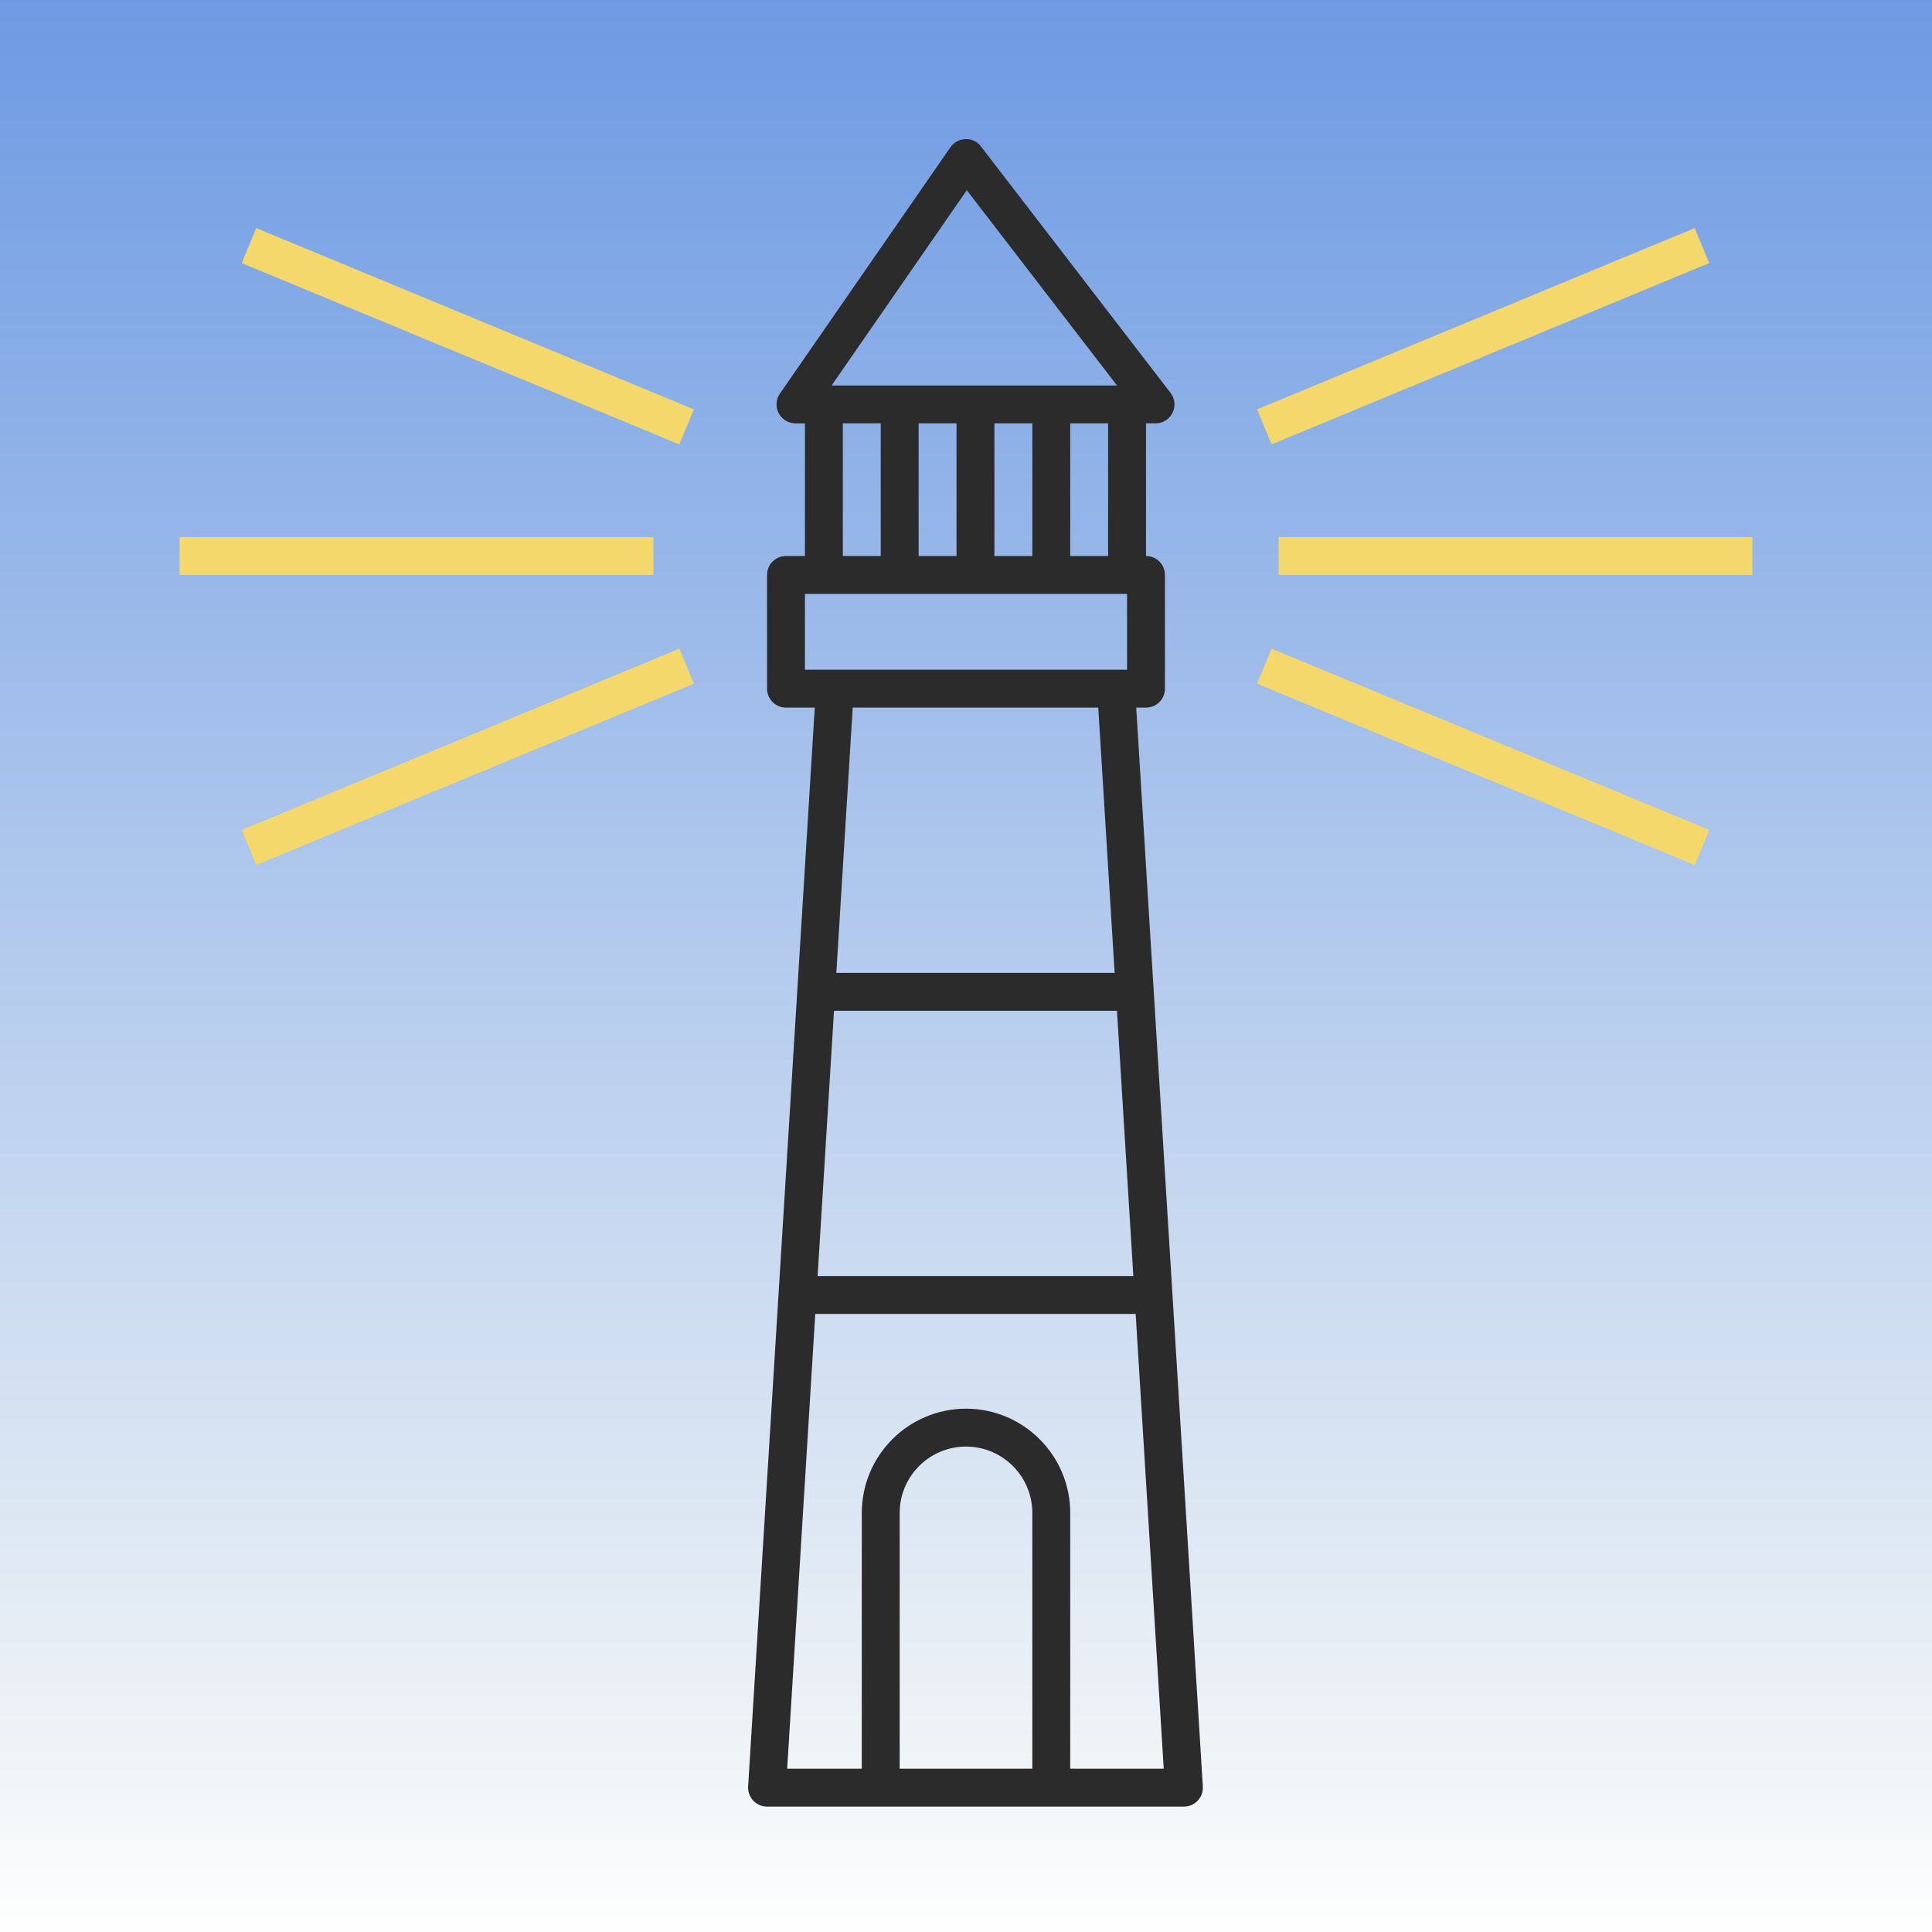
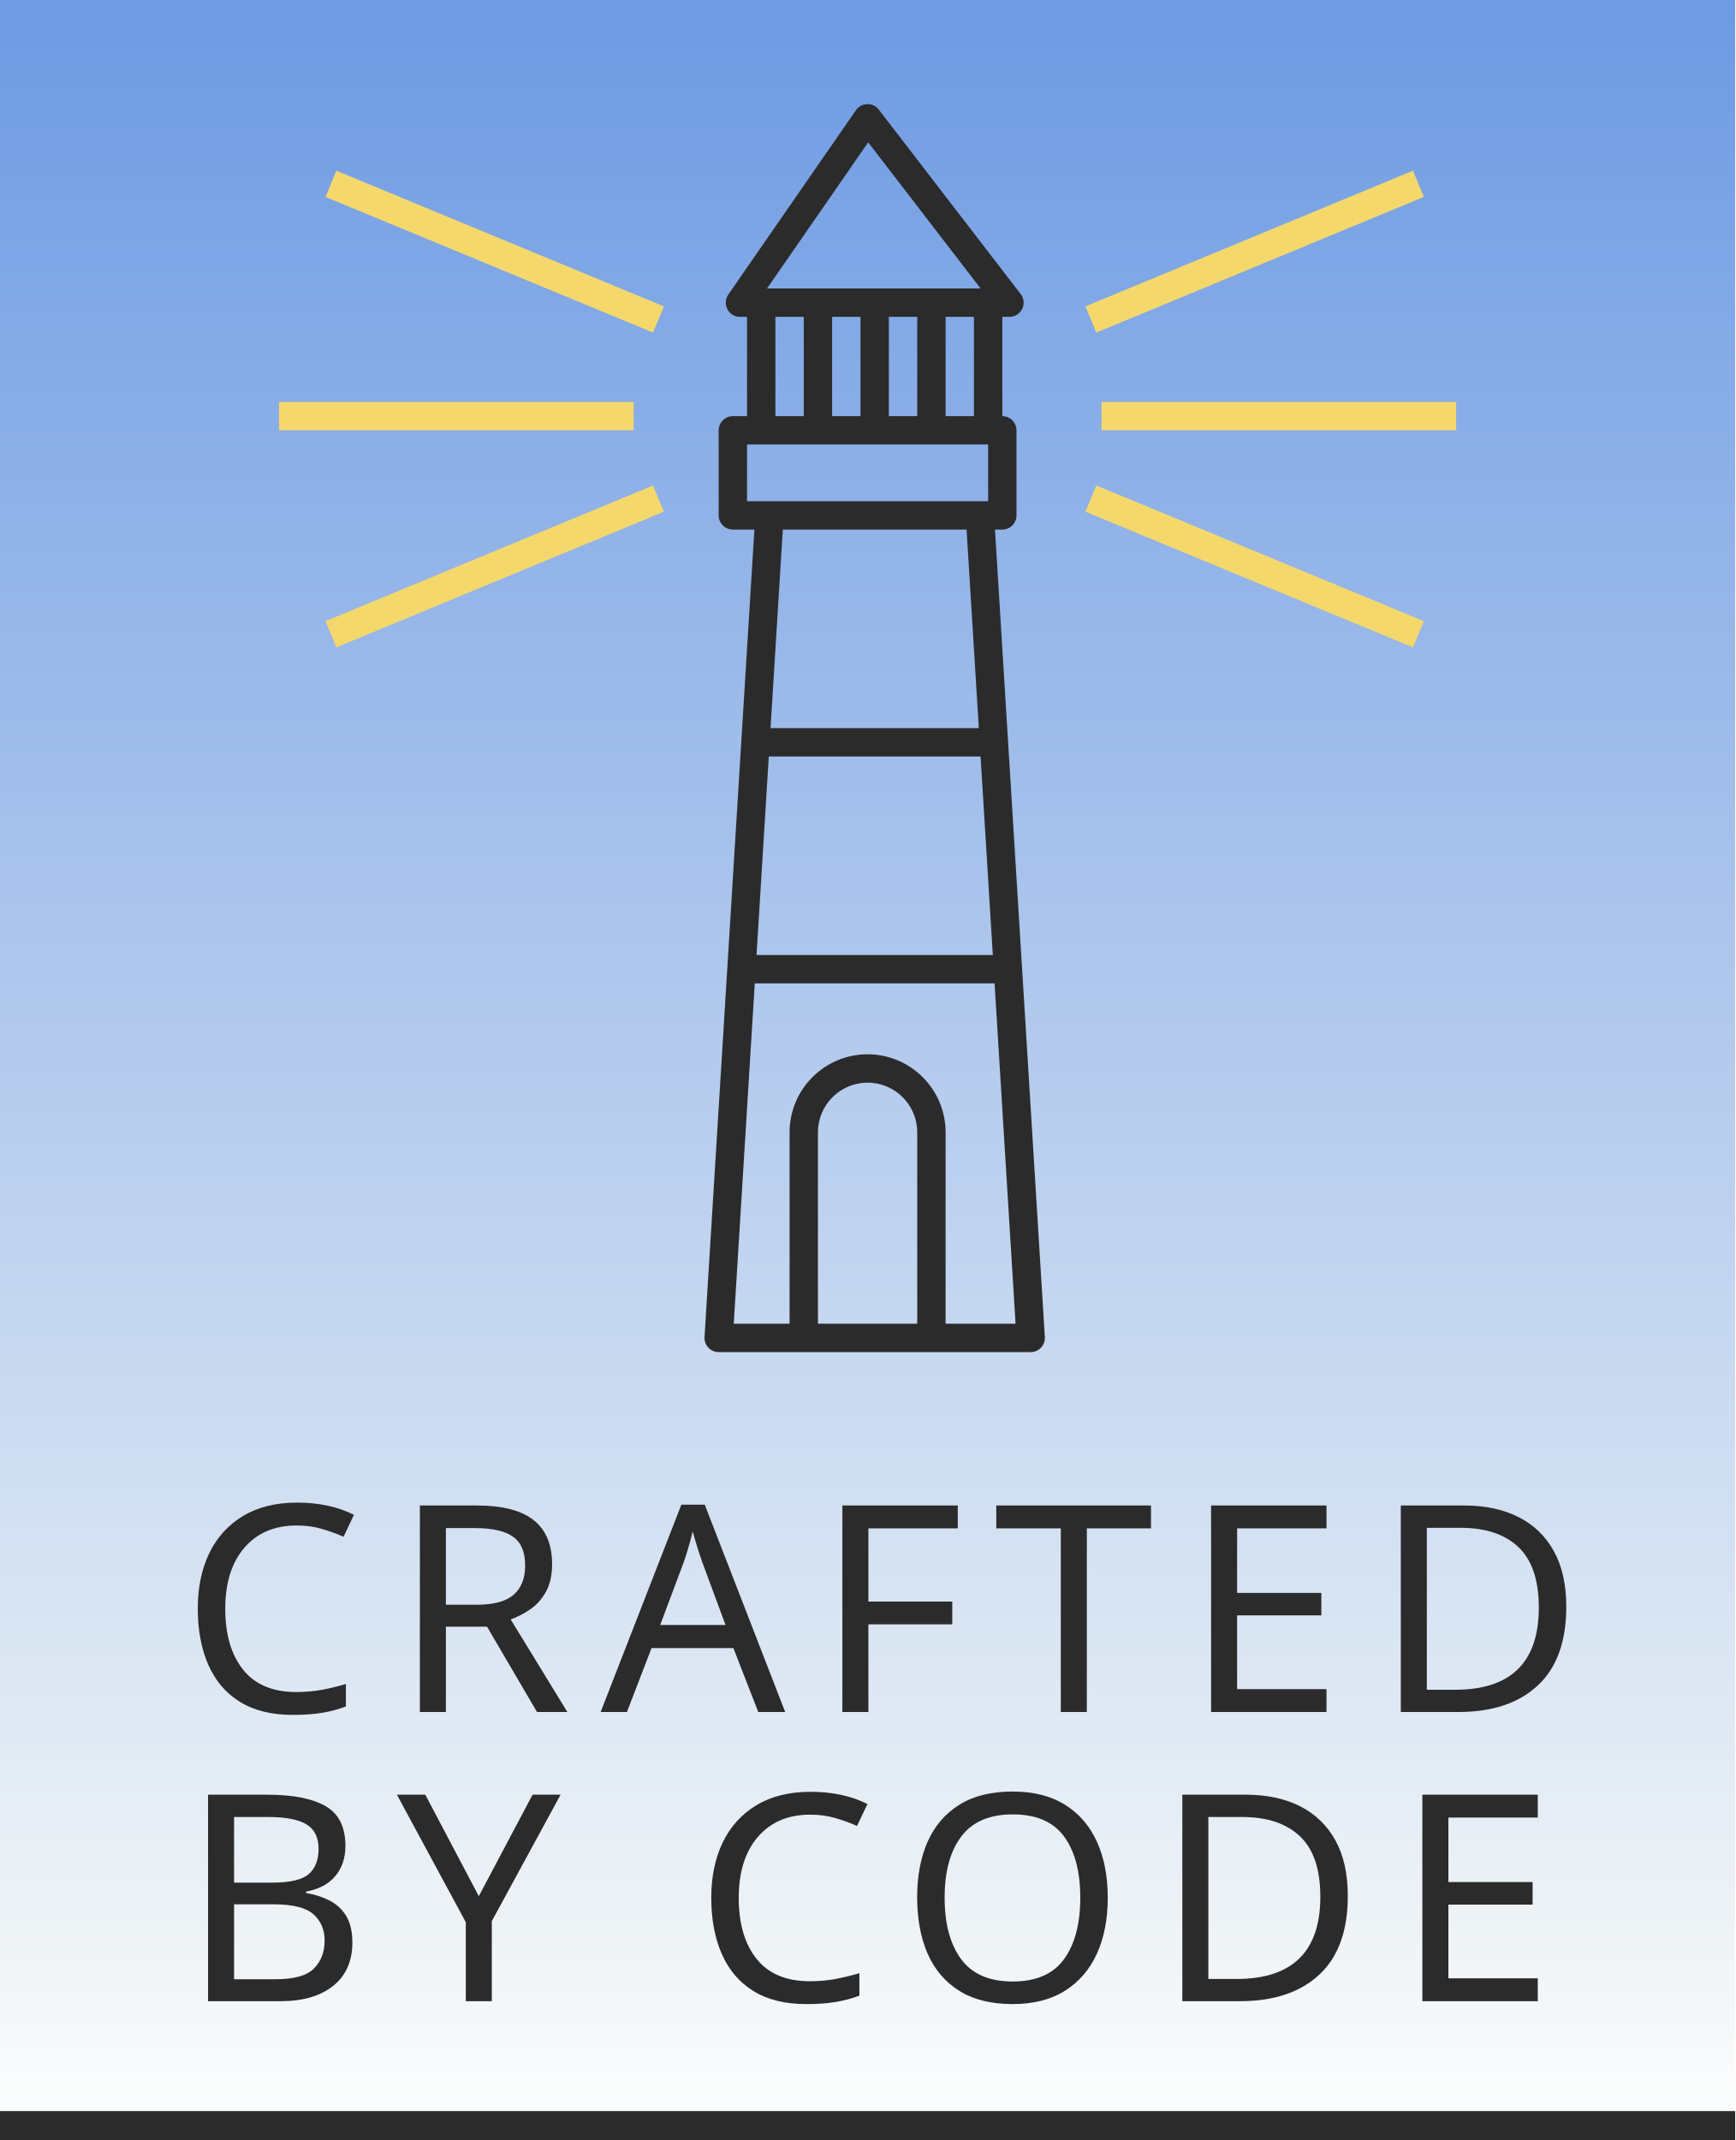
- <svg xmlns="http://www.w3.org/2000/svg" viewBox="0 0 500 500" width="500" height="500">
+ <svg xmlns="http://www.w3.org/2000/svg" viewBox="0 0 300 370" width="300" height="370">
  <defs>
    <linearGradient id="a" x1="0" y1="0" x2="0" y2="1">
      <stop offset="0%" stop-color="#6d9ae3" />
      <stop offset="90%" stop-color="#eef3f6" />
      <stop offset="100%" stop-color="#fff" />
    </linearGradient>
  </defs>
  <rect width="100%" height="100%" fill="url(#a)" />
-   <g transform="translate(-50 0) scale(2)">
-     <path d="M173.293 91.562a2.45 2.45 0 0 0 2.452-2.452V74.398a2.45 2.45 0 0 0-2.452-2.451V54.783h1.226c1.886.005 3.07-2.034 2.131-3.67a3 3 0 0 0-.186-.278l-24.522-31.874a2.35 2.35 0 0 0-2.006-.957 2.45 2.45 0 0 0-1.954 1.055l-22.065 31.875c-1.072 1.558-.056 3.693 1.83 3.842q.093.008.186.008h1.226v17.163h-2.452a2.45 2.45 0 0 0-2.452 2.451V89.11a2.45 2.45 0 0 0 2.452 2.452h3.724l-8.623 139.607a2.454 2.454 0 0 0 2.447 2.604h53.942a2.45 2.45 0 0 0 2.45-2.601l-8.621-139.61zm-4.904-19.615h-4.903V54.783h4.903zm-24.519 0V54.783h4.904v17.164zm9.808-17.164h4.904v17.164h-4.904zm-3.575-30.17 19.436 25.266h-36.926zm-16.04 30.17h4.903v17.164h-4.903zm-4.904 22.067h41.682v9.808h-41.682zm42.494 88.27h-40.854l2.121-34.327h36.614zm-30.235 63.75v-33.102c0-4.732 3.85-8.581 8.582-8.581s8.582 3.85 8.582 8.581v33.101zm22.068 0v-33.102c0-7.434-6.052-13.485-13.486-13.485-7.445.008-13.478 6.04-13.486 13.485v33.101h-9.653l3.634-58.846h41.46l3.63 58.846zm5.747-102.981h-36.011l2.12-34.327h31.772z" fill="#2b2b2b" />
-     <path d="M251.755 69.495v4.903h-61.298v-4.903Zm-142.212 4.903H48.245v-4.903h61.298Zm79.999-16.896-1.878-4.53 56.632-23.458 1.878 4.53ZM58.156 29.516l56.632 23.458-1.878 4.53-56.632-23.457Zm54.754 54.422 1.878 4.532-56.632 23.458-1.878-4.532Zm76.632 0 56.632 23.458-1.878 4.532-56.632-23.458Z" fill="#f5d86c" />
-   </g>
+   <path d="M173.293 91.562a2.45 2.45 0 0 0 2.452-2.452V74.398a2.45 2.45 0 0 0-2.452-2.451V54.783h1.226c1.886.005 3.07-2.034 2.131-3.67a3 3 0 0 0-.186-.278l-24.522-31.874a2.35 2.35 0 0 0-2.006-.957 2.45 2.45 0 0 0-1.954 1.055l-22.065 31.875c-1.072 1.558-.056 3.693 1.83 3.842q.093.008.186.008h1.226v17.163h-2.452a2.45 2.45 0 0 0-2.452 2.451V89.11a2.45 2.45 0 0 0 2.452 2.452h3.724l-8.623 139.607a2.454 2.454 0 0 0 2.447 2.604h53.942a2.45 2.45 0 0 0 2.45-2.601l-8.621-139.61zm-4.904-19.615h-4.903V54.783h4.903zm-24.519 0V54.783h4.904v17.164zm9.808-17.164h4.904v17.164h-4.904zm-3.575-30.17 19.436 25.266h-36.926zm-16.04 30.17h4.903v17.164h-4.903zm-4.904 22.067h41.682v9.808h-41.682zm42.494 88.27h-40.854l2.121-34.327h36.614zm-30.235 63.75v-33.102c0-4.732 3.85-8.581 8.582-8.581s8.582 3.85 8.582 8.581v33.101zm22.068 0v-33.102c0-7.434-6.052-13.485-13.486-13.485-7.445.008-13.478 6.04-13.486 13.485v33.101h-9.653l3.634-58.846h41.46l3.63 58.846zm5.747-102.981h-36.011l2.12-34.327h31.772z" fill="#2b2b2b" />
+   <path d="M251.755 69.495v4.903h-61.298v-4.903Zm-142.212 4.903H48.245v-4.903h61.298Zm79.999-16.896-1.878-4.53 56.632-23.458 1.878 4.53ZM58.156 29.516l56.632 23.458-1.878 4.53-56.632-23.457Zm54.754 54.422 1.878 4.532-56.632 23.458-1.878-4.532Zm76.632 0 56.632 23.458-1.878 4.532-56.632-23.458Z" fill="#f5d86c" />
+   <text style="fill:#2b2b2b;font-family:Satoshi,sans-serif;font-size:50px;letter-spacing:5px" y="80%" x="50%" text-anchor="middle">
+     <tspan x="53%" dx="0">CRAFTED</tspan>
+     <tspan x="50%" dy="50">BY CODE</tspan>
+   </text>
+   <path fill="#2B2B2B" d="M0 365h300v5H0z" />
</svg>
